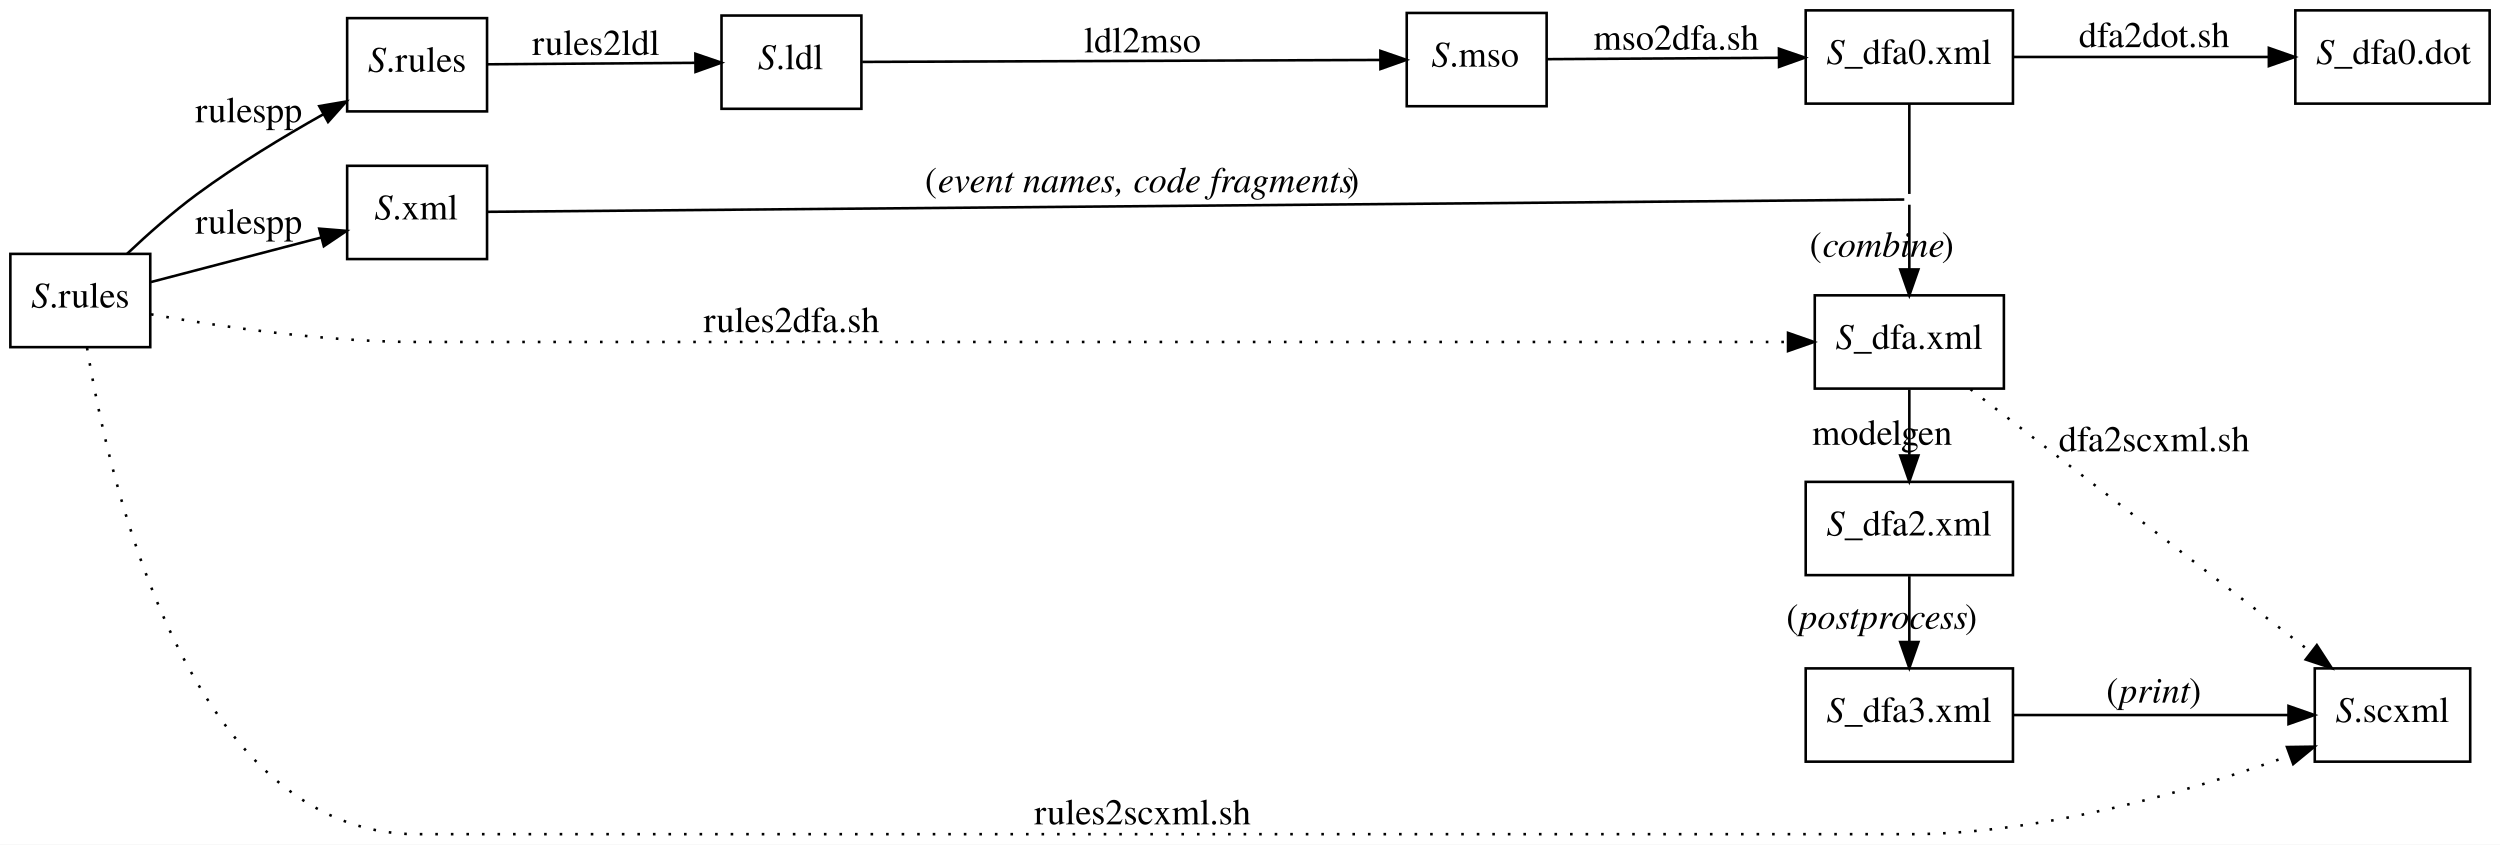
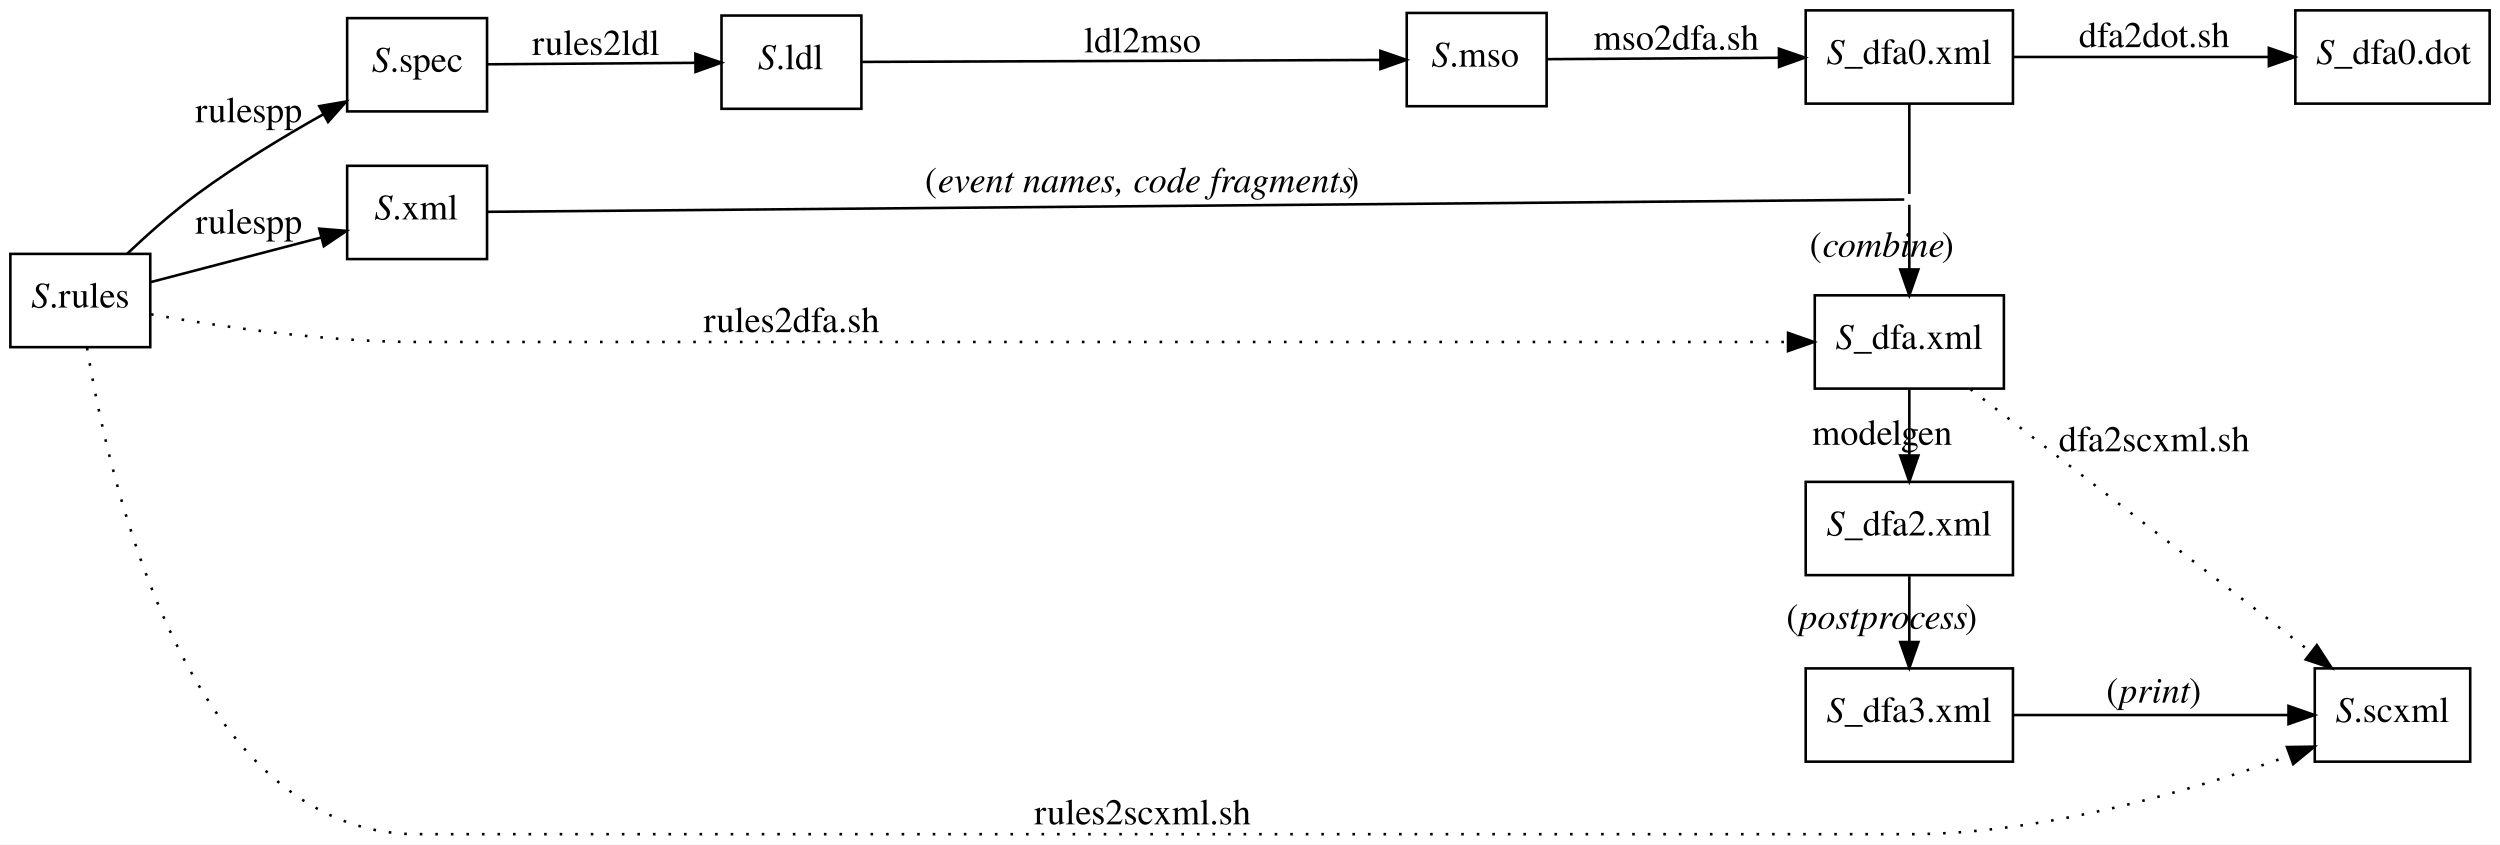
<svg xmlns="http://www.w3.org/2000/svg" width="965pt" height="326pt" viewBox="0.00 0.00 965.00 326.00">
  <g id="graph0" class="graph" transform="scale(1 1) rotate(0) translate(4 322)">
    <polygon fill="#ffffff" stroke="transparent" points="-4,4 -4,-322 961,-322 961,4 -4,4" />
    <g id="node1" class="node">
      <polygon fill="none" stroke="#000000" points="54,-224 0,-224 0,-188 54,-188 54,-224" />
      <text text-anchor="start" x="8" y="-203.3" font-family="Times,serif" font-style="italic" font-size="14.00" fill="#000000">S</text>
      <text text-anchor="start" x="15" y="-203.3" font-family="Times,serif" font-size="14.00" fill="#000000">.rules</text>
    </g>
    <g id="node2" class="node">
      <polygon fill="none" stroke="#000000" points="184,-315 130,-315 130,-279 184,-279 184,-315" />
-       <text text-anchor="start" x="138" y="-294.3" font-family="Times,serif" font-style="italic" font-size="14.00" fill="#000000">S</text>
-       <text text-anchor="start" x="145" y="-294.3" font-family="Times,serif" font-size="14.00" fill="#000000">.rules</text>
+       <text text-anchor="start" x="139.5" y="-294.3" font-family="Times,serif" font-style="italic" font-size="14.00" fill="#000000">S</text>
+       <text text-anchor="start" x="146.5" y="-294.3" font-family="Times,serif" font-size="14.00" fill="#000000">.spec</text>
    </g>
    <g id="edge1" class="edge">
      <path fill="none" stroke="#000000" d="M45.084,-224.064C53.018,-231.561 62.643,-240.101 72,-247 87.321,-258.296 105.366,-269.211 120.88,-277.945" />
      <polygon fill="#000000" stroke="#000000" points="119.238,-281.037 129.682,-282.822 122.631,-274.914 119.238,-281.037" />
      <text text-anchor="middle" x="92" y="-274.8" font-family="Times,serif" font-size="14.00" fill="#000000">rulespp</text>
    </g>
    <g id="node3" class="node">
      <polygon fill="none" stroke="#000000" points="184,-258 130,-258 130,-222 184,-222 184,-258" />
      <text text-anchor="start" x="140.5" y="-237.3" font-family="Times,serif" font-style="italic" font-size="14.00" fill="#000000">S</text>
      <text text-anchor="start" x="147.5" y="-237.3" font-family="Times,serif" font-size="14.00" fill="#000000">.xml</text>
    </g>
    <g id="edge2" class="edge">
      <path fill="none" stroke="#000000" d="M54.252,-213.127C73.319,-218.114 99.018,-224.835 119.944,-230.309" />
      <polygon fill="#000000" stroke="#000000" points="119.223,-233.738 129.784,-232.882 120.995,-226.965 119.223,-233.738" />
      <text text-anchor="middle" x="92" y="-231.8" font-family="Times,serif" font-size="14.00" fill="#000000">rulespp</text>
    </g>
    <g id="node8" class="node">
      <polygon fill="none" stroke="#000000" points="769.5,-208 696.5,-208 696.5,-172 769.5,-172 769.5,-208" />
      <text text-anchor="start" x="704.5" y="-187.3" font-family="Times,serif" font-style="italic" font-size="14.00" fill="#000000">S</text>
      <text text-anchor="start" x="711.5" y="-187.3" font-family="Times,serif" font-size="14.00" fill="#000000">_dfa.xml</text>
    </g>
    <g id="edge14" class="edge">
      <path fill="none" stroke="#000000" stroke-dasharray="1,5" d="M54.27,-200.672C80.492,-196.018 121.299,-190 157,-190 157,-190 157,-190 566,-190 606.42,-190 652.343,-190 685.788,-190" />
      <polygon fill="#000000" stroke="#000000" points="686.185,-193.5 696.185,-190 686.185,-186.5 686.185,-193.5" />
      <text text-anchor="middle" x="301.5" y="-193.8" font-family="Times,serif" font-size="14.00" fill="#000000">rules2dfa.sh</text>
    </g>
    <g id="node12" class="node">
      <polygon fill="none" stroke="#000000" points="949.5,-64 889.5,-64 889.5,-28 949.5,-28 949.5,-64" />
      <text text-anchor="start" x="897.5" y="-43.3" font-family="Times,serif" font-style="italic" font-size="14.00" fill="#000000">S</text>
      <text text-anchor="start" x="904.5" y="-43.3" font-family="Times,serif" font-size="14.00" fill="#000000">.scxml</text>
    </g>
    <g id="edge13" class="edge">
      <path fill="none" stroke="#000000" stroke-dasharray="1,5" d="M29.599,-187.719C37.898,-137.303 68.614,0 157,0 157,0 157,0 733,0 784.889,0 842.598,-16.993 879.884,-30.323" />
      <polygon fill="#000000" stroke="#000000" points="878.778,-33.645 889.372,-33.794 881.183,-27.071 878.778,-33.645" />
      <text text-anchor="middle" x="437" y="-3.8" font-family="Times,serif" font-size="14.00" fill="#000000">rules2scxml.sh</text>
    </g>
    <g id="node4" class="node">
      <polygon fill="none" stroke="#000000" points="328.5,-316 274.5,-316 274.5,-280 328.5,-280 328.5,-316" />
      <text text-anchor="start" x="288.5" y="-295.3" font-family="Times,serif" font-style="italic" font-size="14.00" fill="#000000">S</text>
      <text text-anchor="start" x="295.5" y="-295.3" font-family="Times,serif" font-size="14.00" fill="#000000">.ldl</text>
    </g>
    <g id="edge3" class="edge">
      <path fill="none" stroke="#000000" d="M184.179,-297.188C206.784,-297.344 239.19,-297.569 264.218,-297.742" />
      <polygon fill="#000000" stroke="#000000" points="264.418,-301.243 274.442,-297.813 264.467,-294.243 264.418,-301.243" />
      <text text-anchor="middle" x="226" y="-300.8" font-family="Times,serif" font-size="14.00" fill="#000000">rules2ldl</text>
    </g>
    <g id="node7" class="node">
      <ellipse fill="#ffffff" stroke="#ffffff" cx="733" cy="-245" rx="1.8" ry="1.8" />
    </g>
    <g id="edge11" class="edge">
      <path fill="none" stroke="#000000" d="M184.009,-240.234C293.438,-241.184 699.497,-244.709 731.053,-244.983" />
      <text text-anchor="start" x="353" y="-247.8" font-family="Times,serif" font-size="14.00" fill="#000000">(</text>
      <text text-anchor="start" x="358" y="-247.8" font-family="Times,serif" font-style="italic" font-size="14.00" fill="#000000">event names, code fragments</text>
      <text text-anchor="start" x="516" y="-247.8" font-family="Times,serif" font-size="14.00" fill="#000000">)</text>
    </g>
    <g id="node5" class="node">
      <polygon fill="none" stroke="#000000" points="593,-317 539,-317 539,-281 593,-281 593,-317" />
      <text text-anchor="start" x="548.5" y="-296.3" font-family="Times,serif" font-style="italic" font-size="14.00" fill="#000000">S</text>
      <text text-anchor="start" x="555.5" y="-296.3" font-family="Times,serif" font-size="14.00" fill="#000000">.mso</text>
    </g>
    <g id="edge4" class="edge">
      <path fill="none" stroke="#000000" d="M328.81,-298.103C376.45,-298.283 474.797,-298.655 528.683,-298.859" />
      <polygon fill="#000000" stroke="#000000" points="528.826,-302.359 538.839,-298.897 528.852,-295.359 528.826,-302.359" />
      <text text-anchor="middle" x="437" y="-301.8" font-family="Times,serif" font-size="14.00" fill="#000000">ldl2mso</text>
    </g>
    <g id="node6" class="node">
      <polygon fill="none" stroke="#000000" points="773,-318 693,-318 693,-282 773,-282 773,-318" />
      <text text-anchor="start" x="701" y="-297.3" font-family="Times,serif" font-style="italic" font-size="14.00" fill="#000000">S</text>
      <text text-anchor="start" x="708" y="-297.3" font-family="Times,serif" font-size="14.00" fill="#000000">_dfa0.xml</text>
    </g>
    <g id="edge5" class="edge">
      <path fill="none" stroke="#000000" d="M593.203,-299.163C617.345,-299.308 653.238,-299.522 682.61,-299.698" />
      <polygon fill="#000000" stroke="#000000" points="682.676,-303.199 692.697,-299.759 682.718,-296.199 682.676,-303.199" />
      <text text-anchor="middle" x="643" y="-302.8" font-family="Times,serif" font-size="14.00" fill="#000000">mso2dfa.sh</text>
    </g>
    <g id="edge6" class="edge">
      <path fill="none" stroke="#000000" d="M733,-281.832C733,-270.271 733,-258.71 733,-247.148" />
    </g>
    <g id="node11" class="node">
      <polygon fill="none" stroke="#000000" points="957,-318 882,-318 882,-282 957,-282 957,-318" />
      <text text-anchor="start" x="890" y="-297.3" font-family="Times,serif" font-style="italic" font-size="14.00" fill="#000000">S</text>
      <text text-anchor="start" x="897" y="-297.3" font-family="Times,serif" font-size="14.00" fill="#000000">_dfa0.dot</text>
    </g>
    <g id="edge12" class="edge">
      <path fill="none" stroke="#000000" d="M773.009,-300C801.953,-300 841.189,-300 871.771,-300" />
      <polygon fill="#000000" stroke="#000000" points="871.783,-303.5 881.783,-300 871.783,-296.5 871.783,-303.5" />
      <text text-anchor="middle" x="827.5" y="-303.8" font-family="Times,serif" font-size="14.00" fill="#000000">dfa2dot.sh</text>
    </g>
    <g id="edge7" class="edge">
      <path fill="none" stroke="#000000" d="M733,-242.961C733,-238.727 733,-228.515 733,-218.175" />
      <polygon fill="#000000" stroke="#000000" points="736.5,-218.009 733,-208.009 729.5,-218.009 736.5,-218.009" />
      <text text-anchor="start" x="694.5" y="-222.9" font-family="Times,serif" font-size="14.00" fill="#000000">(</text>
      <text text-anchor="start" x="699.5" y="-222.9" font-family="Times,serif" font-style="italic" font-size="14.00" fill="#000000">combine</text>
      <text text-anchor="start" x="745.5" y="-222.9" font-family="Times,serif" font-size="14.00" fill="#000000">)</text>
    </g>
    <g id="node9" class="node">
      <polygon fill="none" stroke="#000000" points="773,-136 693,-136 693,-100 773,-100 773,-136" />
      <text text-anchor="start" x="701" y="-115.3" font-family="Times,serif" font-style="italic" font-size="14.00" fill="#000000">S</text>
      <text text-anchor="start" x="708" y="-115.3" font-family="Times,serif" font-size="14.00" fill="#000000">_dfa2.xml</text>
    </g>
    <g id="edge8" class="edge">
      <path fill="none" stroke="#000000" d="M733,-171.587C733,-163.941 733,-154.892 733,-146.427" />
      <polygon fill="#000000" stroke="#000000" points="736.5,-146.169 733,-136.169 729.5,-146.169 736.5,-146.169" />
      <text text-anchor="middle" x="722.5" y="-150.3" font-family="Times,serif" font-size="14.00" fill="#000000">modelgen          </text>
    </g>
    <g id="edge15" class="edge">
      <path fill="none" stroke="#000000" stroke-dasharray="1,5" d="M756.62,-171.762C789.972,-146.011 850.933,-98.942 888.075,-70.264" />
      <polygon fill="#000000" stroke="#000000" points="890.295,-72.971 896.071,-64.09 886.017,-67.431 890.295,-72.971" />
      <text text-anchor="middle" x="827.5" y="-147.8" font-family="Times,serif" font-size="14.00" fill="#000000">dfa2scxml.sh</text>
    </g>
    <g id="node10" class="node">
      <polygon fill="none" stroke="#000000" points="773,-64 693,-64 693,-28 773,-28 773,-64" />
      <text text-anchor="start" x="701" y="-43.3" font-family="Times,serif" font-style="italic" font-size="14.00" fill="#000000">S</text>
      <text text-anchor="start" x="708" y="-43.3" font-family="Times,serif" font-size="14.00" fill="#000000">_dfa3.xml</text>
    </g>
    <g id="edge9" class="edge">
      <path fill="none" stroke="#000000" d="M733,-99.587C733,-91.941 733,-82.892 733,-74.427" />
      <polygon fill="#000000" stroke="#000000" points="736.5,-74.169 733,-64.169 729.5,-74.169 736.5,-74.169" />
      <text text-anchor="start" x="685.5" y="-79.3" font-family="Times,serif" font-size="14.00" fill="#000000">(</text>
      <text text-anchor="start" x="690.5" y="-79.3" font-family="Times,serif" font-style="italic" font-size="14.00" fill="#000000">postprocess</text>
      <text text-anchor="start" x="754.5" y="-79.3" font-family="Times,serif" font-size="14.00" fill="#000000">)</text>
    </g>
    <g id="edge10" class="edge">
      <path fill="none" stroke="#000000" d="M773.009,-46C804.357,-46 847.778,-46 879.201,-46" />
      <polygon fill="#000000" stroke="#000000" points="879.362,-49.5 889.362,-46 879.362,-42.5 879.362,-49.5" />
      <text text-anchor="start" x="809" y="-50.8" font-family="Times,serif" font-size="14.00" fill="#000000">(</text>
      <text text-anchor="start" x="814" y="-50.8" font-family="Times,serif" font-style="italic" font-size="14.00" fill="#000000">print</text>
      <text text-anchor="start" x="841" y="-50.8" font-family="Times,serif" font-size="14.00" fill="#000000">)</text>
    </g>
  </g>
</svg>
